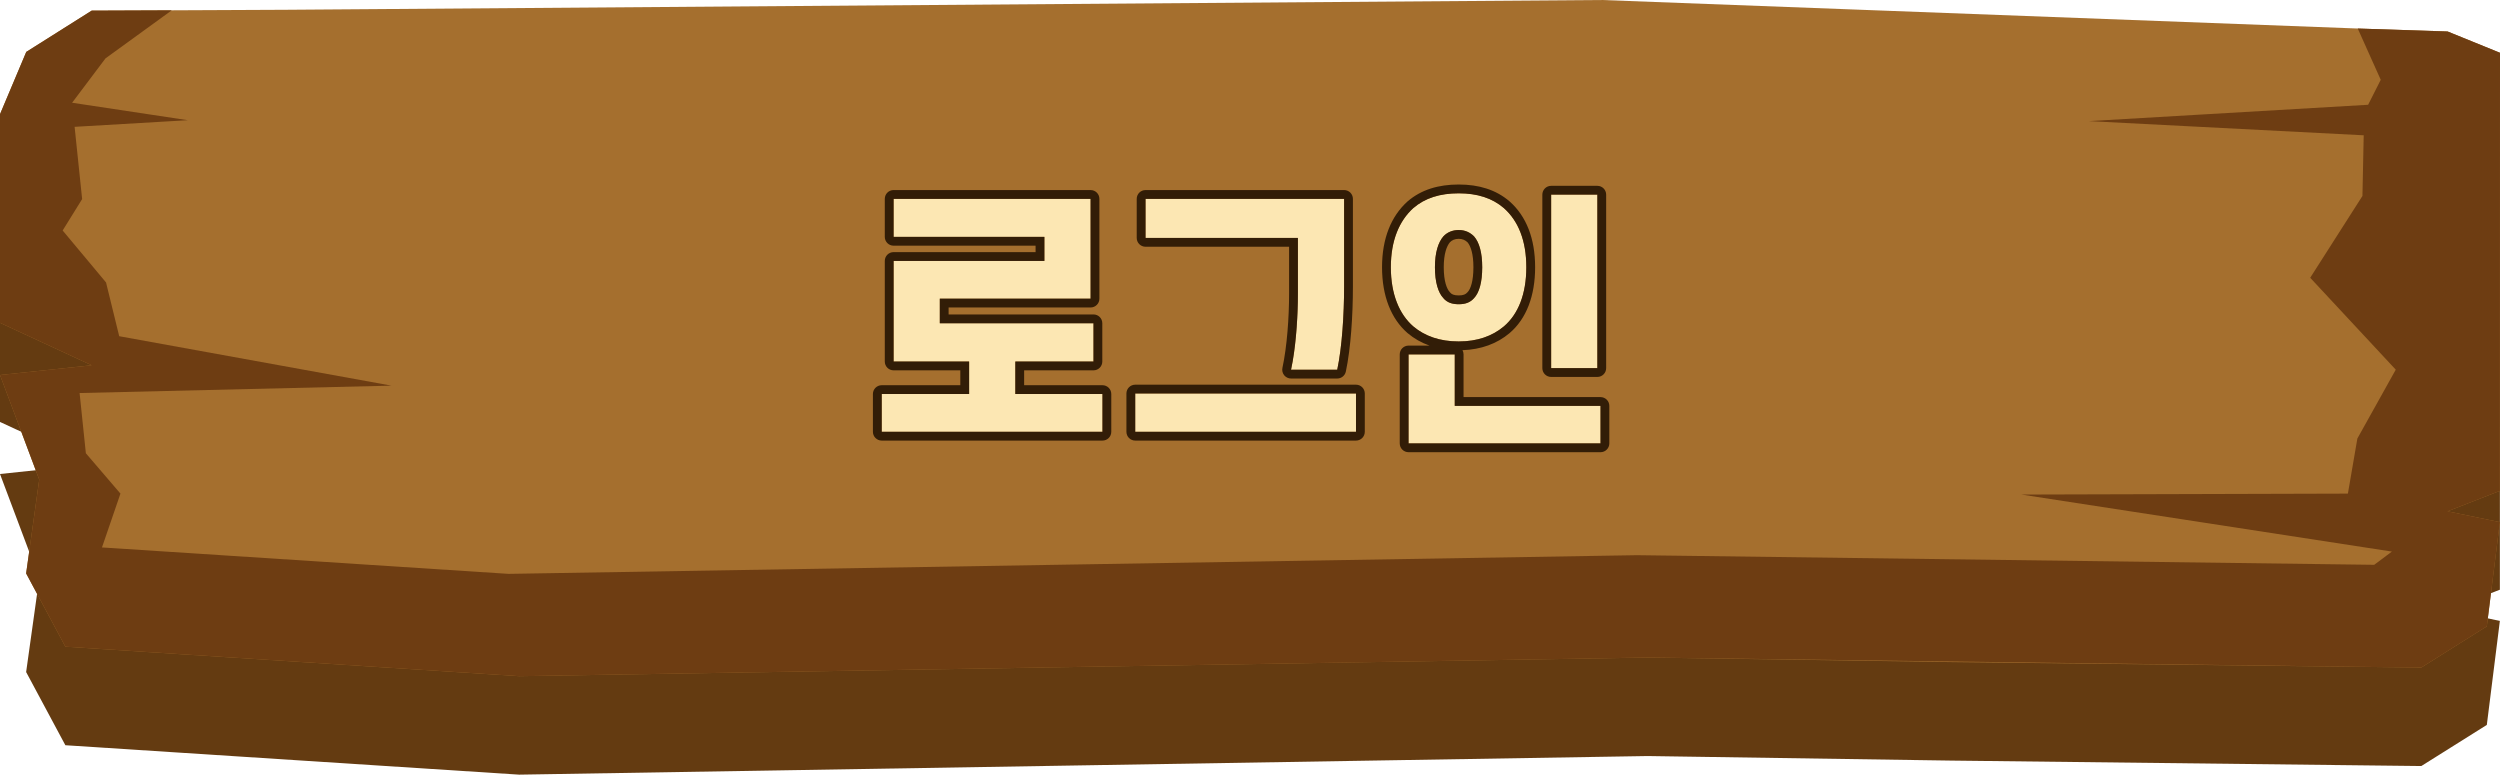
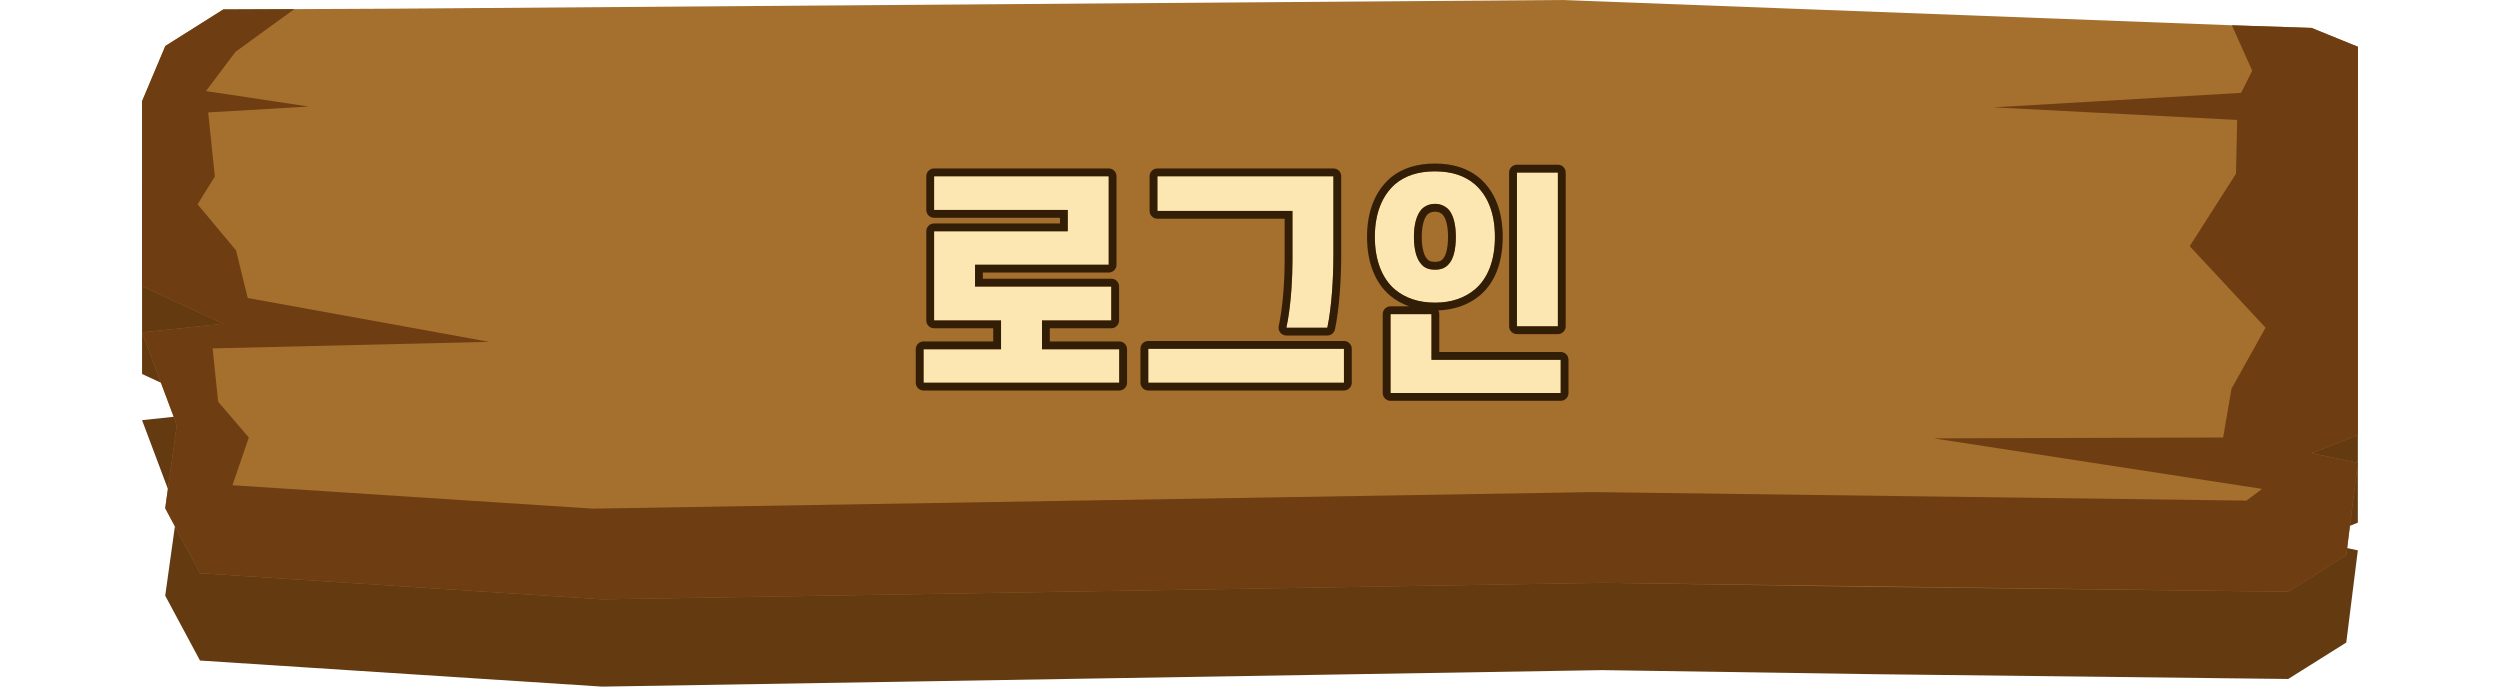
- <svg xmlns="http://www.w3.org/2000/svg" width="284" height="88" viewBox="0 0 284 88" fill="none">
+ <svg xmlns="http://www.w3.org/2000/svg" width="284" height="78" viewBox="0 0 284 88" fill="none">
  <path d="M267.84 14.561L181.974 11.327L32.474 12.436L19.512 12.495L10.415 12.533L2.984 17.211L0 24.279V47.069V47.933L10.41 52.745L0 53.847L4.456 65.709L2.969 76.346L7.426 84.658L20.318 85.495L58.978 88L187.166 85.886L221.644 86.403L267.92 86.939L275.062 87.021L282.503 82.35L283.985 70.533L278.042 69.304L283.985 66.989L284 17.312L278.046 14.896L267.84 14.561Z" fill="#643B11" />
  <path d="M284 5.996L283.985 54.739V55.764L278.042 58.084L283.985 59.314L282.503 71.153L282.463 71.176L279.384 73.111L275.062 75.833L267.92 75.751L221.644 75.214L187.166 74.696L58.978 76.814L20.318 74.304L7.426 73.465L2.969 65.139L4.456 54.482L0 42.598L10.41 41.494L0 36.673V35.808V12.976L2.984 5.895L10.415 1.208L19.512 1.171L32.474 1.111L181.974 0L267.84 3.24L278.046 3.576L284 5.996Z" fill="#A56F2E" />
  <path d="M283.985 55.764L278.041 58.084L283.985 59.314L282.503 71.153L275.062 75.833L267.92 75.751L187.166 74.696L58.978 76.814L20.318 74.304L7.426 73.465L2.969 65.139L4.456 54.482L0 42.598L10.41 41.494L0 36.673V12.976L2.984 5.895L10.415 1.208L19.512 1.171L11.982 6.634L8.192 11.671L21.337 13.655L8.475 14.408L9.331 22.615L7.117 26.184L12.046 32.087L13.543 38.194L44.475 43.81L9.042 44.649L9.753 51.487L13.683 56.074L11.584 62.189L57.77 65.191L185.958 63.069L269.71 64.162L271.72 62.659L229.632 56.182L266.721 56.074L267.796 49.817L272.158 41.994L262.439 31.553L268.373 22.261L268.517 15.37L237.292 13.759L269.019 11.902L270.452 9.065L267.84 3.24L278.046 3.576L284 5.996L283.985 55.764Z" fill="#6E3D12" />
  <path d="M123.892 33.93H106.762V36.72H124.222V41.07H115.342V44.76H125.242V49.05H100.162V44.76H110.092V41.07H101.512V29.64H118.642V26.91H101.512V22.59H123.892V33.93Z" fill="#FCE7B3" />
  <path d="M147.441 33.3V27.03H130.131V22.59H152.691V32.55C152.691 35.79 152.451 39.45 151.911 42H146.661C147.201 39.51 147.441 36.12 147.441 33.3ZM154.041 49.05H128.961V44.7H154.041V49.05Z" fill="#FCE7B3" />
  <path d="M168.38 30.36C168.38 28.71 168.05 27.54 167.45 26.85C167 26.4 166.43 26.13 165.71 26.13C164.99 26.13 164.39 26.4 163.97 26.85C163.37 27.54 163.01 28.71 163.01 30.36C163.01 32.04 163.37 33.24 163.97 33.87C164.39 34.38 164.99 34.56 165.71 34.56C166.43 34.56 167 34.38 167.45 33.87C168.05 33.24 168.38 32.04 168.38 30.36ZM158 30.36C158 27.3 158.96 25.08 160.55 23.64C161.87 22.5 163.58 21.96 165.71 21.96C167.81 21.96 169.52 22.5 170.84 23.64C172.46 25.08 173.39 27.3 173.39 30.36C173.39 33.42 172.46 35.7 170.84 37.08C169.52 38.19 167.81 38.79 165.71 38.79C163.58 38.79 161.87 38.19 160.55 37.08C158.96 35.7 158 33.42 158 30.36ZM181.46 22.11V41.82H176.21V22.11H181.46ZM181.82 46.11V50.37H160.01V40.26H165.26V46.11H181.82Z" fill="#FCE7B3" />
  <path fill-rule="evenodd" clip-rule="evenodd" d="M124.892 33.93C124.892 34.482 124.444 34.93 123.892 34.93H107.762V35.72H124.222C124.774 35.72 125.222 36.168 125.222 36.72V41.07C125.222 41.622 124.774 42.07 124.222 42.07H116.342V43.76H125.242C125.794 43.76 126.242 44.208 126.242 44.76V49.05C126.242 49.602 125.794 50.05 125.242 50.05H100.162C99.61 50.05 99.162 49.602 99.162 49.05V44.76C99.162 44.208 99.61 43.76 100.162 43.76H109.092V42.07H101.512C100.96 42.07 100.512 41.622 100.512 41.07V29.64C100.512 29.088 100.96 28.64 101.512 28.64H117.642V27.91H101.512C100.96 27.91 100.512 27.462 100.512 26.91V22.59C100.512 22.038 100.96 21.59 101.512 21.59H123.892C124.444 21.59 124.892 22.038 124.892 22.59V33.93ZM118.642 26.91V29.64H101.512V41.07H110.092V44.76H100.162V49.05H125.242V44.76H115.342V41.07H124.222V36.72H106.762V33.93H123.892V22.59H101.512V26.91H118.642ZM146.854 41C147.259 38.649 147.441 35.758 147.441 33.3V27.03H130.131V22.59H152.691V32.55C152.691 35.79 152.451 39.45 151.911 42H146.661C146.73 41.68 146.795 41.346 146.854 41ZM146.441 28.03H130.131C129.579 28.03 129.131 27.582 129.131 27.03V22.59C129.131 22.038 129.579 21.59 130.131 21.59H152.691C153.243 21.59 153.691 22.038 153.691 22.59V32.55C153.691 35.819 153.45 39.559 152.889 42.207C152.791 42.669 152.383 43 151.911 43H146.661C146.359 43 146.072 42.863 145.882 42.628C145.693 42.392 145.62 42.084 145.684 41.788C146.203 39.394 146.441 36.082 146.441 33.3V28.03ZM155.041 49.05C155.041 49.602 154.593 50.05 154.041 50.05H128.961C128.409 50.05 127.961 49.602 127.961 49.05V44.7C127.961 44.148 128.409 43.7 128.961 43.7H154.041C154.593 43.7 155.041 44.148 155.041 44.7V49.05ZM164.694 33.18C164.71 33.198 164.726 33.216 164.742 33.234C164.899 33.426 165.152 33.56 165.71 33.56C166.243 33.56 166.497 33.438 166.7 33.208C166.708 33.199 166.717 33.19 166.726 33.18C167.048 32.841 167.38 31.979 167.38 30.36C167.38 28.831 167.072 27.961 166.717 27.532C166.448 27.273 166.134 27.13 165.71 27.13C165.261 27.13 164.934 27.289 164.713 27.52C164.344 27.954 164.01 28.836 164.01 30.36C164.01 31.958 164.363 32.833 164.694 33.18ZM163.97 26.85C164.39 26.4 164.99 26.13 165.71 26.13C166.43 26.13 167 26.4 167.45 26.85C168.05 27.54 168.38 28.71 168.38 30.36C168.38 32.04 168.05 33.24 167.45 33.87C167 34.38 166.43 34.56 165.71 34.56C164.99 34.56 164.39 34.38 163.97 33.87C163.37 33.24 163.01 32.04 163.01 30.36C163.01 28.71 163.37 27.54 163.97 26.85ZM159.878 22.899L159.896 22.883C161.442 21.548 163.405 20.96 165.71 20.96C167.986 20.96 169.949 21.549 171.493 22.883L171.504 22.893C173.39 24.569 174.39 27.093 174.39 30.36C174.39 33.613 173.397 36.215 171.488 37.841L171.483 37.845C170.054 39.047 168.253 39.705 166.138 39.782C166.216 39.924 166.26 40.087 166.26 40.26V45.11H181.82C182.372 45.11 182.82 45.558 182.82 46.11V50.37C182.82 50.922 182.372 51.37 181.82 51.37H160.01C159.457 51.37 159.01 50.922 159.01 50.37V40.26C159.01 39.708 159.457 39.26 160.01 39.26H162.394C161.47 38.935 160.64 38.462 159.906 37.845L159.894 37.835C158.027 36.215 157 33.622 157 30.36C157 27.084 158.035 24.569 159.878 22.899ZM165.26 46.11V40.26H160.01V50.37H181.82V46.11H165.26ZM181.46 21.11C182.012 21.11 182.46 21.558 182.46 22.11V41.82C182.46 42.372 182.012 42.82 181.46 42.82H176.21C175.657 42.82 175.21 42.372 175.21 41.82V22.11C175.21 21.558 175.657 21.11 176.21 21.11H181.46ZM154.041 49.05V44.7H128.961V49.05H154.041ZM160.55 23.64C158.96 25.08 158 27.3 158 30.36C158 33.42 158.96 35.7 160.55 37.08C161.87 38.19 163.58 38.79 165.71 38.79C167.81 38.79 169.52 38.19 170.84 37.08C172.46 35.7 173.39 33.42 173.39 30.36C173.39 27.3 172.46 25.08 170.84 23.64C169.52 22.5 167.81 21.96 165.71 21.96C163.58 21.96 161.87 22.5 160.55 23.64ZM181.46 22.11H176.21V41.82H181.46V22.11Z" fill="#321D07" />
</svg>
